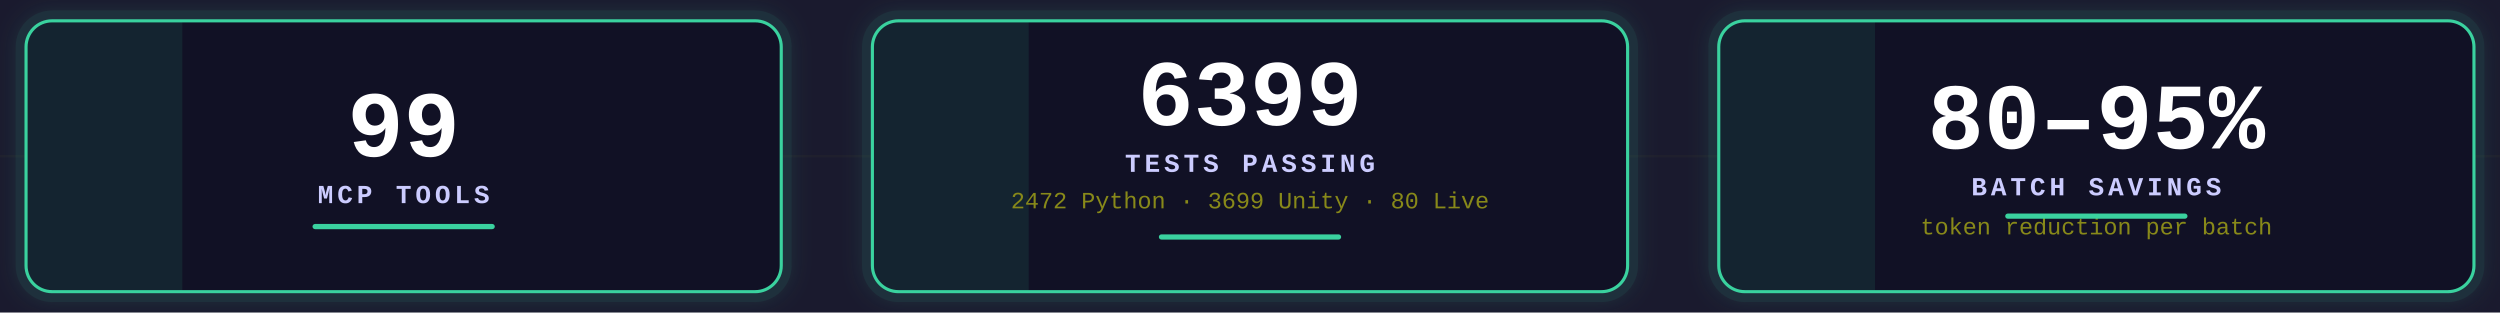
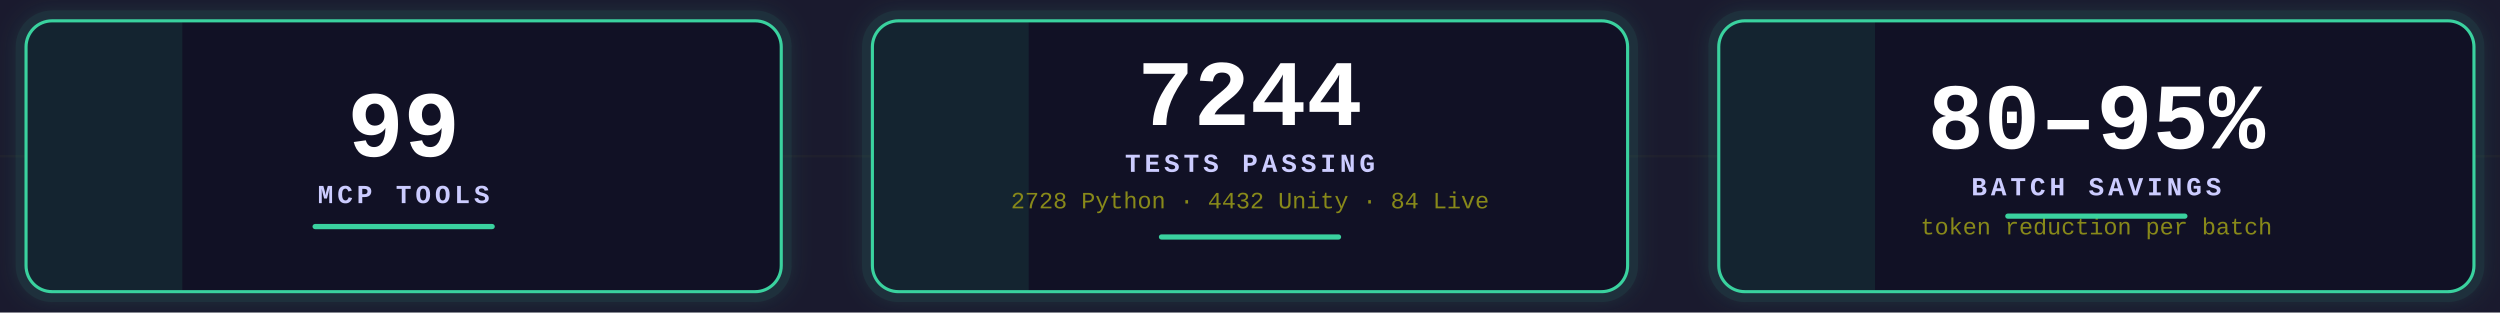
- <svg xmlns="http://www.w3.org/2000/svg" viewBox="0 0 960 120" width="960" height="120" role="img" aria-label="Unity MCP stats: 99 MCP tools, 6399 Tests (2723 Python + 3593 Unity + 83 Live), 80-95% Batch Savings">
+ <svg xmlns="http://www.w3.org/2000/svg" viewBox="0 0 960 120" width="960" height="120" role="img" aria-label="Unity MCP stats: 99 MCP tools, 7244 Tests (2728 Python + 4432 Unity + 84 Live), 80-95% Batch Savings">
  <defs>
    <filter id="sg" x="-25%" y="-30%" width="150%" height="160%">
      <feGaussianBlur stdDeviation="4" result="b" />
      <feMerge>
        <feMergeNode in="b" />
        <feMergeNode in="SourceGraphic" />
      </feMerge>
    </filter>
    <clipPath id="c1">
      <rect x="10" y="8" width="290" height="104" rx="10" />
    </clipPath>
    <clipPath id="c2">
      <rect x="335" y="8" width="290" height="104" rx="10" />
    </clipPath>
    <clipPath id="c3">
      <rect x="660" y="8" width="290" height="104" rx="10" />
    </clipPath>
  </defs>
  <rect width="960" height="120" fill="#1a1a2e" />
  <line x1="0" y1="60" x2="960" y2="60" stroke="#888919" stroke-opacity="0.05" stroke-width="1" />
  <rect x="10" y="8" width="290" height="104" rx="10" fill="none" stroke="#3ad29f" stroke-width="8" opacity="0.12" filter="url(#sg)">
    <animate attributeName="opacity" values="0.25;0.7;0.25" dur="3s" repeatCount="indefinite" begin="0s" />
  </rect>
  <rect x="10" y="8" width="290" height="104" rx="10" fill="#111125" />
  <rect x="10" y="8" width="290" height="104" rx="10" fill="none" stroke="#3ad29f" stroke-width="1.2" />
  <g clip-path="url(#c1)">
    <rect x="10" y="8" width="60" height="104" fill="#3ad29f" fill-opacity="0.10">
      <animateTransform attributeName="transform" type="translate" values="-100,0;400,0" dur="3s" repeatCount="indefinite" begin="0s" />
    </rect>
  </g>
  <text x="155" y="60" text-anchor="middle" font-family="ui-monospace,SFMono-Regular,'SF Mono',Menlo,Consolas,'Liberation Mono',monospace" font-size="36" font-weight="700" fill="#ffffff">99</text>
  <text x="155" y="78" text-anchor="middle" font-family="ui-monospace,SFMono-Regular,'SF Mono',Menlo,Consolas,'Liberation Mono',monospace" font-size="10" font-weight="700" fill="#ccccff" letter-spacing="1.5">MCP TOOLS</text>
  <rect x="120" y="86" width="70" height="2" rx="1" fill="#3ad29f">
    <animate attributeName="opacity" values="0.6;1;0.6" dur="2s" repeatCount="indefinite" begin="0s" />
  </rect>
  <rect x="335" y="8" width="290" height="104" rx="10" fill="none" stroke="#3ad29f" stroke-width="8" opacity="0.12" filter="url(#sg)">
    <animate attributeName="opacity" values="0.25;0.7;0.25" dur="3s" repeatCount="indefinite" begin="0.6s" />
  </rect>
  <rect x="335" y="8" width="290" height="104" rx="10" fill="#111125" />
  <rect x="335" y="8" width="290" height="104" rx="10" fill="none" stroke="#3ad29f" stroke-width="1.2" />
  <g clip-path="url(#c2)">
    <rect x="335" y="8" width="60" height="104" fill="#3ad29f" fill-opacity="0.10">
      <animateTransform attributeName="transform" type="translate" values="-100,0;400,0" dur="3s" repeatCount="indefinite" begin="0.5s" />
    </rect>
  </g>
-   <text x="480" y="48" text-anchor="middle" font-family="ui-monospace,SFMono-Regular,'SF Mono',Menlo,Consolas,'Liberation Mono',monospace" font-size="36" font-weight="700" fill="#ffffff">6399</text>
+   <text x="480" y="48" text-anchor="middle" font-family="ui-monospace,SFMono-Regular,'SF Mono',Menlo,Consolas,'Liberation Mono',monospace" font-size="36" font-weight="700" fill="#ffffff">7244</text>
  <text x="480" y="66" text-anchor="middle" font-family="ui-monospace,SFMono-Regular,'SF Mono',Menlo,Consolas,'Liberation Mono',monospace" font-size="10" font-weight="700" fill="#ccccff" letter-spacing="1.5">TESTS PASSING</text>
-   <text x="480" y="80" text-anchor="middle" font-family="ui-monospace,SFMono-Regular,'SF Mono',Menlo,Consolas,'Liberation Mono',monospace" font-size="9" fill="#888919">2472 Python · 3699 Unity · 80 Live</text>
+   <text x="480" y="80" text-anchor="middle" font-family="ui-monospace,SFMono-Regular,'SF Mono',Menlo,Consolas,'Liberation Mono',monospace" font-size="9" fill="#888919">2728 Python · 4432 Unity · 84 Live</text>
  <rect x="445" y="90" width="70" height="2" rx="1" fill="#3ad29f">
    <animate attributeName="opacity" values="0.6;1;0.6" dur="2s" repeatCount="indefinite" begin="0.4s" />
  </rect>
  <rect x="660" y="8" width="290" height="104" rx="10" fill="none" stroke="#3ad29f" stroke-width="8" opacity="0.12" filter="url(#sg)">
    <animate attributeName="opacity" values="0.25;0.7;0.25" dur="3s" repeatCount="indefinite" begin="1.2s" />
  </rect>
  <rect x="660" y="8" width="290" height="104" rx="10" fill="#111125" />
  <rect x="660" y="8" width="290" height="104" rx="10" fill="none" stroke="#3ad29f" stroke-width="1.2" />
  <g clip-path="url(#c3)">
    <rect x="660" y="8" width="60" height="104" fill="#3ad29f" fill-opacity="0.10">
      <animateTransform attributeName="transform" type="translate" values="-100,0;400,0" dur="3s" repeatCount="indefinite" begin="1.0s" />
    </rect>
  </g>
  <text x="805" y="57" text-anchor="middle" font-family="ui-monospace,SFMono-Regular,'SF Mono',Menlo,Consolas,'Liberation Mono',monospace" font-size="36" font-weight="700" fill="#ffffff">80–95%</text>
  <text x="805" y="75" text-anchor="middle" font-family="ui-monospace,SFMono-Regular,'SF Mono',Menlo,Consolas,'Liberation Mono',monospace" font-size="10" font-weight="700" fill="#ccccff" letter-spacing="1.5">BATCH SAVINGS</text>
  <text x="805" y="90" text-anchor="middle" font-family="ui-monospace,SFMono-Regular,'SF Mono',Menlo,Consolas,'Liberation Mono',monospace" font-size="9" fill="#888919">token reduction per batch</text>
  <rect x="770" y="82" width="70" height="2" rx="1" fill="#3ad29f">
    <animate attributeName="opacity" values="0.6;1;0.6" dur="2s" repeatCount="indefinite" begin="0.8s" />
  </rect>
</svg>
